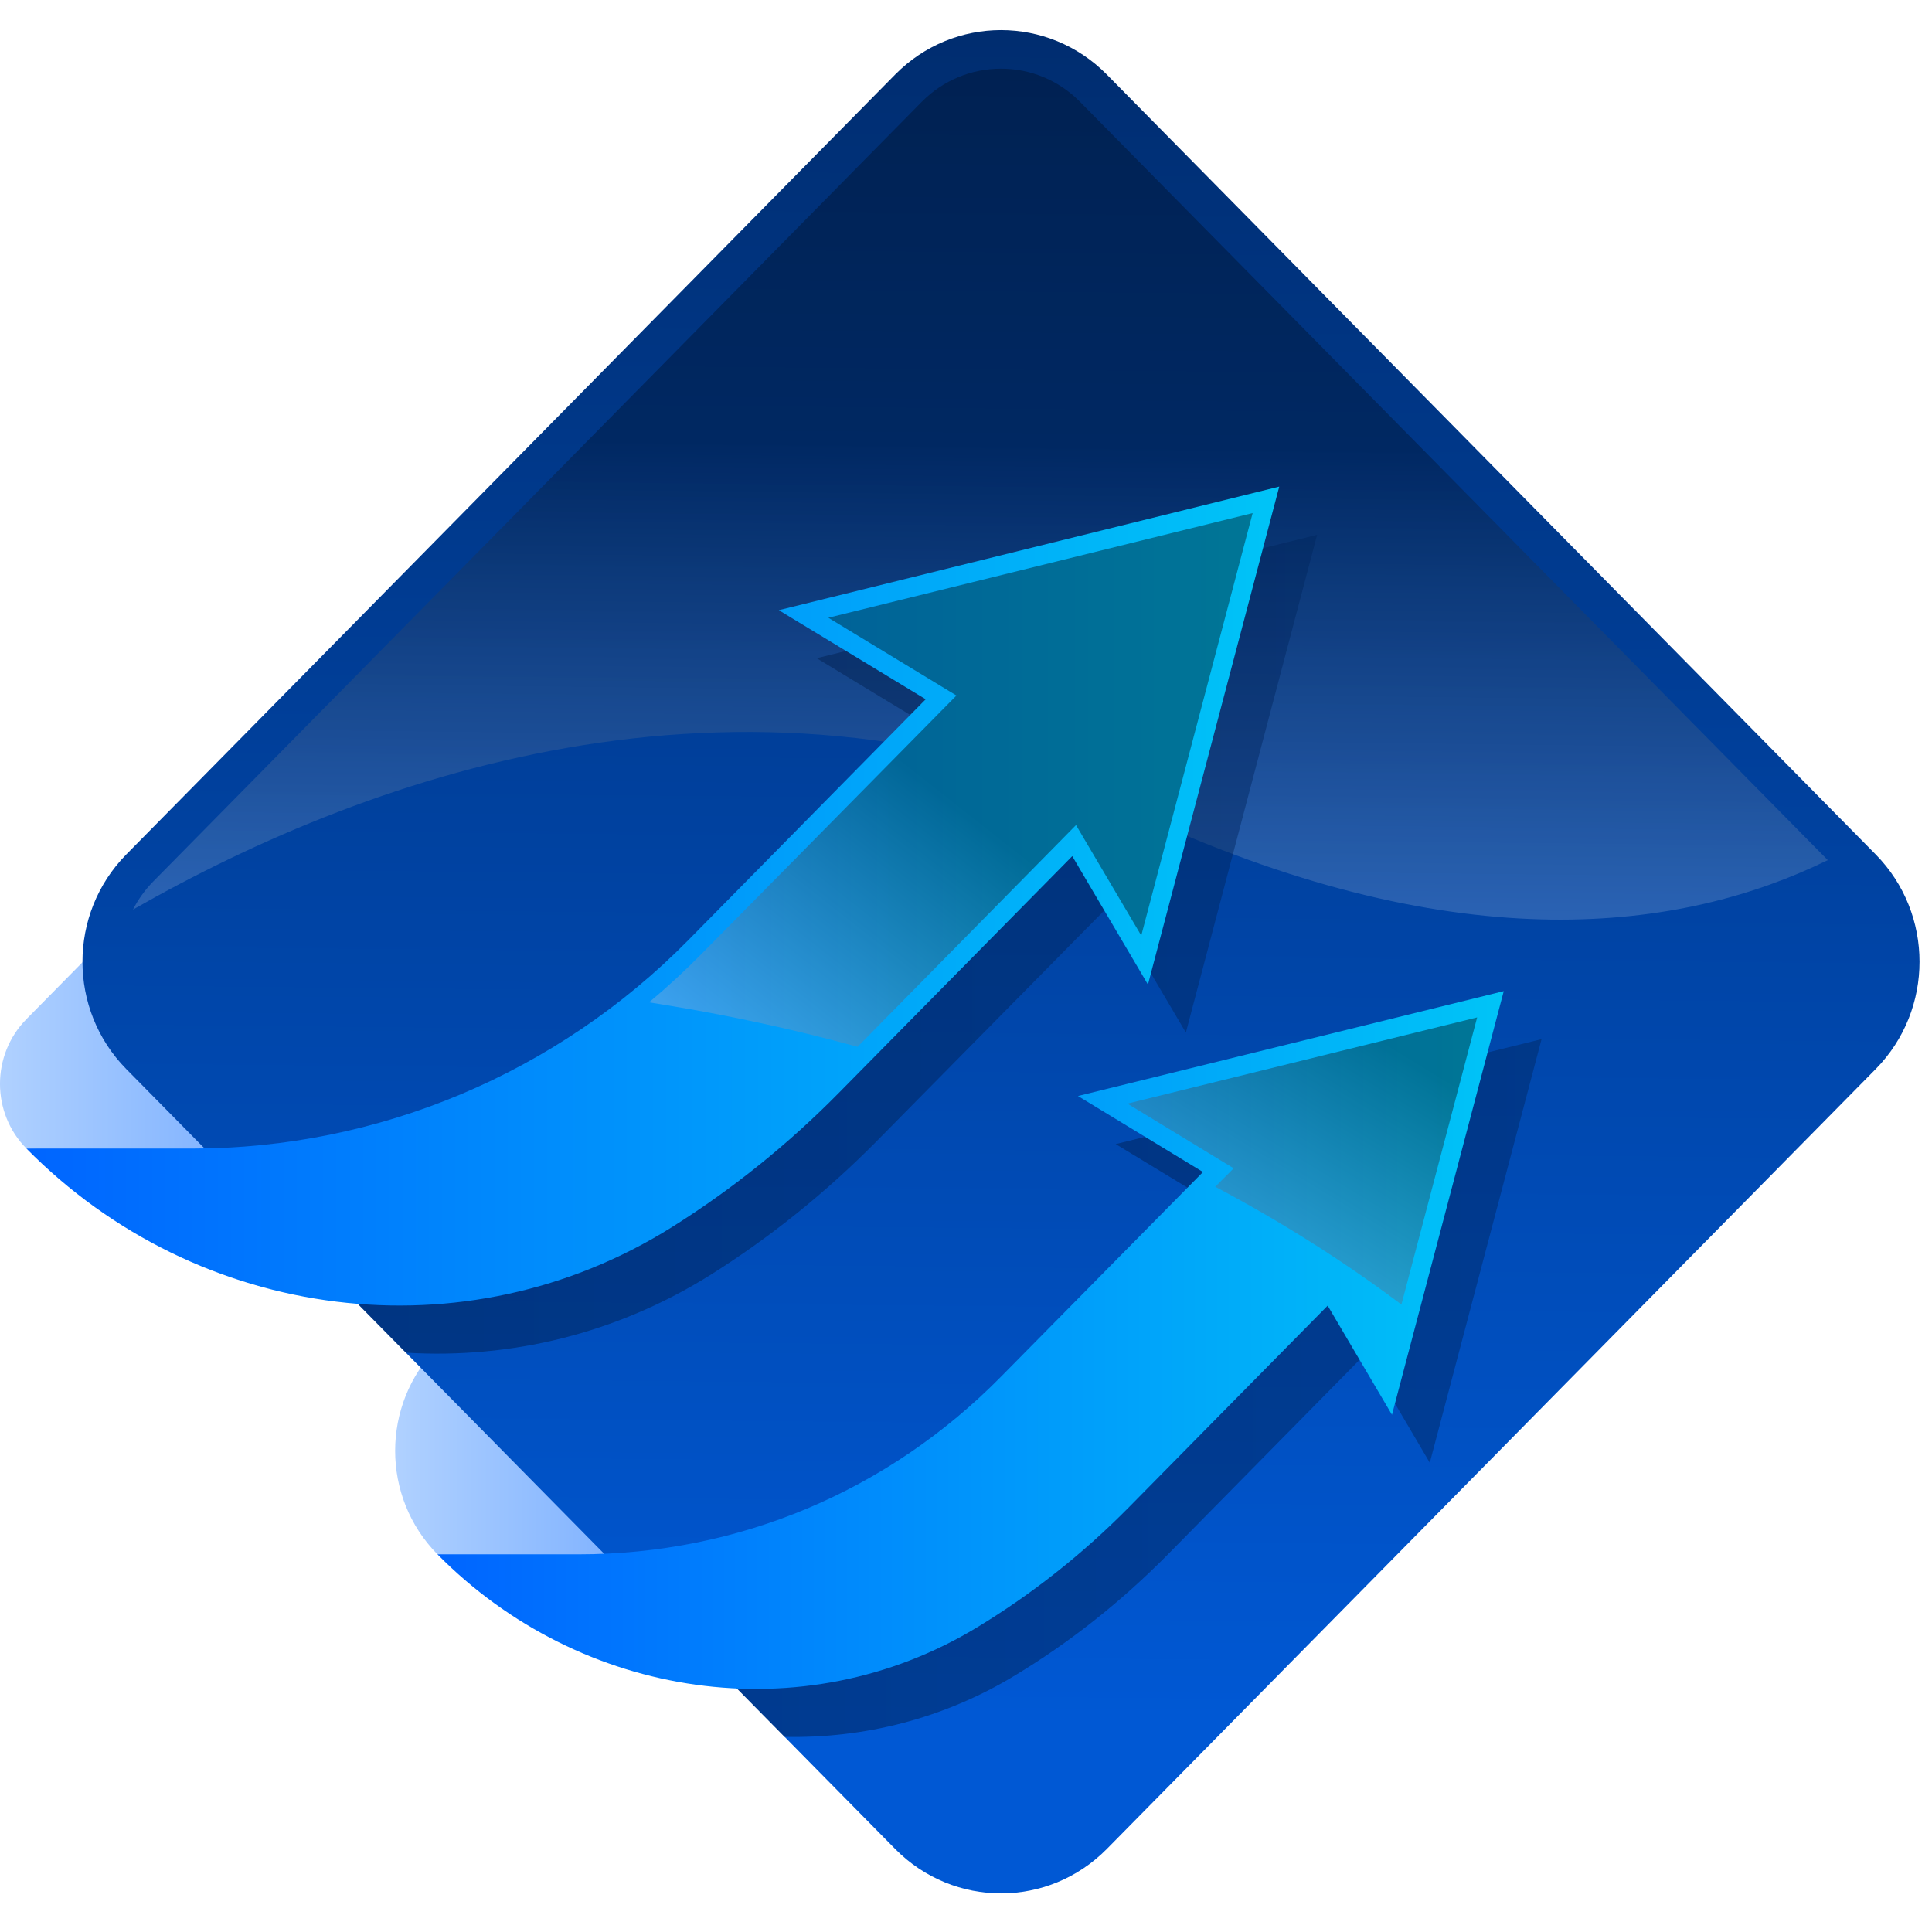
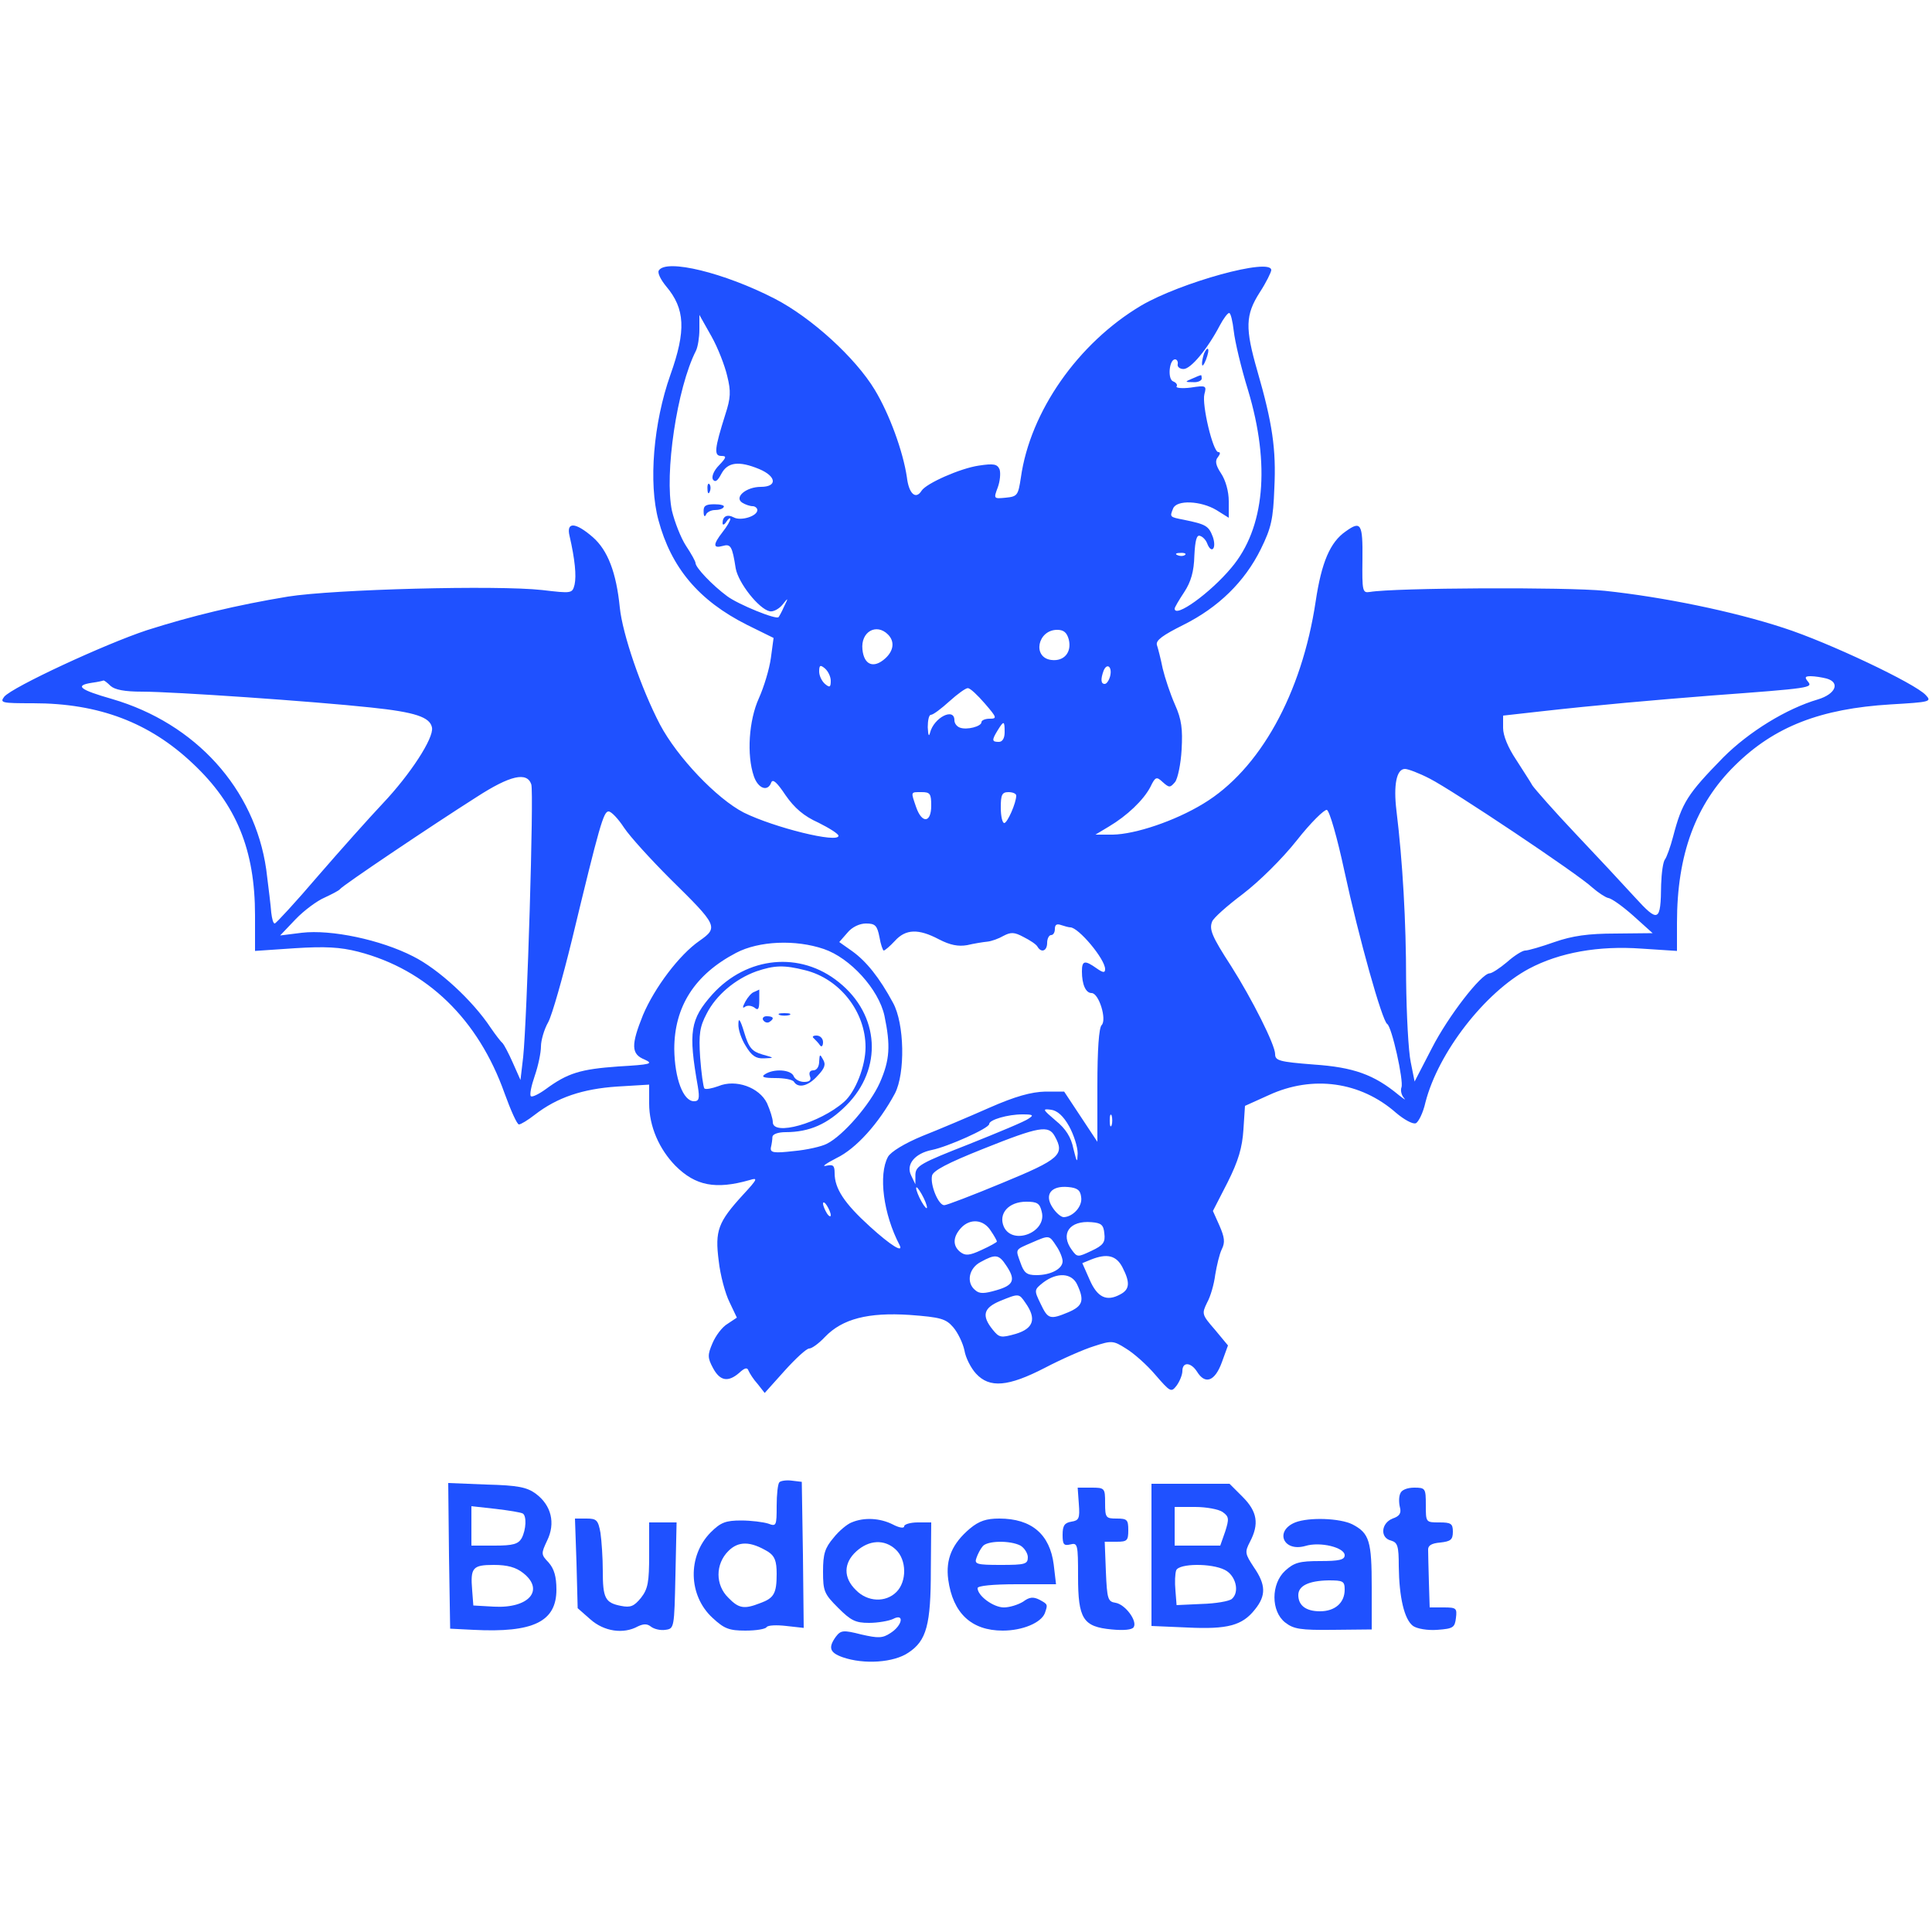
- <svg xmlns="http://www.w3.org/2000/svg" width="35" height="35" viewBox="0 0 35 35" fill="none">
-   <path d="M7.925 28.158C6.903 27.122 6.903 25.443 7.925 24.407L9.749 22.557L15.297 28.349L11.826 29.25L7.925 28.158Z" fill="url(#paint0_linear_3363_47878)" />
-   <path d="M0.479 20.807C-0.16 20.16 -0.16 19.11 0.479 18.462L3.05 15.854L8.357 21.237L0.479 20.807Z" fill="url(#paint1_linear_3363_47878)" />
-   <path d="M33.982 19.365L20.049 33.498C18.99 34.568 17.278 34.568 16.219 33.498L2.286 19.365C1.23 18.291 1.23 16.555 2.286 15.481L16.219 1.348C17.278 0.278 18.99 0.278 20.049 1.348L33.982 15.481C35.038 16.555 35.038 18.291 33.982 19.365Z" fill="url(#paint2_linear_3363_47878)" />
-   <path opacity="0.28" d="M33.112 15.582C30.465 16.879 26.474 17.405 20.798 14.836C13.626 11.593 6.809 13.967 2.409 16.478C2.502 16.297 2.622 16.126 2.773 15.972L16.703 1.84C17.085 1.456 17.594 1.244 18.133 1.244C18.673 1.244 19.182 1.456 19.564 1.843L33.112 15.582Z" fill="url(#paint3_linear_3363_47878)" />
-   <g opacity="0.44">
-     <path d="M27.927 18.825L25.902 26.499L24.74 24.523L21.144 28.173C20.305 29.02 19.381 29.753 18.387 30.352C17.094 31.137 15.647 31.496 14.213 31.465L11.79 29.006C14.447 28.856 16.919 27.741 18.817 25.816L22.481 22.103L20.212 20.726L27.927 18.825Z" fill="url(#paint4_linear_3363_47878)" />
-     <path d="M23.861 9.689L21.483 18.706L20.114 16.384L15.889 20.666C14.964 21.604 13.947 22.42 12.864 23.1C11.165 24.163 9.244 24.621 7.353 24.505L4.558 21.67C7.789 21.569 10.866 20.227 13.159 17.901L17.456 13.539L14.795 11.924L23.861 9.689Z" fill="url(#paint5_linear_3363_47878)" />
+ <svg xmlns="http://www.w3.org/2000/svg" version="1.0" width="500pt" height="500pt" viewBox="0 0 500 500" preserveAspectRatio="xMidYMid meet">
+   <g transform="translate(0,500) scale(0.1,-0.1)" fill="#1F51FF" stroke="fill">
+     <path d="M1705 4300 c-4 -6 5 -24 19 -41 49 -58 52 -114 11 -229 -44 -124 -57 -280 -31 -376 33 -123 104 -208 229 -271 l69 -34 -7 -52 c-4 -29 -18 -75 -31 -104 -26 -57 -32 -147 -13 -202 11 -32 36 -41 45 -16 4 10 15 0 37 -33 23 -33 47 -54 85 -71 28 -14 52 -29 52 -34 0 -20 -166 21 -245 60 -70 36 -172 143 -217 228 -49 94 -97 234 -104 303 -9 90 -31 148 -70 182 -45 39 -69 40 -60 3 14 -61 18 -103 13 -126 -6 -23 -7 -23 -84 -14 -116 13 -539 2 -658 -17 -133 -22 -249 -50 -365 -87 -109 -36 -348 -147 -369 -172 -12 -16 -7 -17 75 -17 170 0 301 -50 413 -156 113 -106 161 -224 161 -393 l0 -92 103 7 c78 5 117 3 164 -9 178 -46 311 -175 379 -367 16 -44 32 -80 37 -80 5 0 23 11 41 25 58 45 124 67 213 73 l83 5 0 -49 c0 -59 26 -118 68 -161 52 -52 104 -62 192 -37 22 7 21 3 -17 -38 -65 -71 -73 -93 -63 -171 4 -37 17 -85 28 -107 l19 -40 -24 -16 c-14 -8 -31 -31 -39 -50 -13 -30 -13 -38 1 -64 18 -34 39 -38 68 -13 14 13 21 15 24 6 3 -7 13 -23 24 -35 l18 -23 52 58 c28 31 56 57 63 57 7 0 25 13 41 30 45 47 112 64 219 57 81 -6 94 -10 113 -32 12 -14 25 -41 29 -60 3 -19 17 -46 30 -60 35 -38 83 -34 178 15 44 23 101 48 127 56 46 15 50 15 83 -6 20 -12 54 -42 76 -68 39 -45 41 -46 55 -28 8 11 15 28 15 38 0 24 22 23 38 -2 21 -34 46 -25 64 24 l16 44 -34 41 c-34 39 -34 41 -20 70 9 16 18 48 21 72 4 24 11 54 17 66 9 18 7 31 -6 61 l-17 38 38 74 c28 56 38 90 41 137 l4 61 62 28 c113 52 237 35 329 -46 20 -17 43 -30 51 -27 7 3 19 27 25 54 33 129 154 285 268 346 79 42 180 60 291 52 l92 -6 0 73 c0 176 48 307 150 407 102 101 222 147 403 158 102 6 107 7 91 24 -27 30 -253 137 -368 174 -131 43 -312 80 -463 96 -98 10 -544 8 -608 -3 -19 -3 -20 2 -19 85 1 92 -4 100 -43 72 -41 -28 -63 -81 -78 -181 -36 -240 -145 -436 -291 -524 -74 -45 -176 -79 -234 -80 l-45 0 35 21 c47 28 89 68 107 102 13 27 16 28 32 13 17 -15 19 -15 32 0 7 9 15 47 17 84 3 53 0 78 -17 116 -12 27 -26 69 -32 94 -5 25 -12 52 -15 61 -3 12 15 25 69 52 90 45 158 111 200 196 27 55 32 77 35 158 5 100 -5 168 -44 303 -32 111 -31 145 6 203 17 26 30 53 30 58 0 33 -235 -32 -337 -92 -163 -97 -287 -274 -311 -445 -7 -46 -9 -49 -39 -52 -31 -3 -32 -3 -21 26 6 16 8 37 5 47 -6 14 -15 16 -54 10 -48 -7 -136 -46 -148 -65 -15 -24 -33 -8 -38 35 -10 67 -45 163 -83 226 -50 83 -164 187 -259 236 -130 67 -281 104 -300 73z m1488 -157 c3 -27 19 -95 37 -153 58 -193 43 -357 -43 -459 -55 -66 -147 -132 -147 -106 0 3 11 22 25 43 17 26 25 53 26 94 2 40 6 55 15 51 7 -2 15 -11 18 -19 11 -29 25 -14 15 16 -11 29 -17 33 -76 45 -36 7 -36 7 -27 29 9 23 72 20 112 -4 l32 -20 0 43 c0 25 -8 54 -20 72 -14 21 -16 33 -8 42 6 8 7 13 1 13 -14 0 -43 123 -36 150 6 22 4 23 -35 17 -23 -3 -40 -1 -37 3 3 4 -1 10 -9 13 -15 6 -10 57 5 57 5 0 8 -6 7 -12 -2 -7 5 -13 15 -13 19 0 62 52 94 113 9 17 20 32 24 32 4 0 9 -21 12 -47z m-1311 -116 c10 -40 9 -57 -5 -100 -28 -89 -30 -107 -10 -107 14 0 13 -4 -6 -24 -14 -14 -20 -30 -16 -37 6 -8 12 -4 22 15 16 30 45 34 98 12 45 -19 47 -46 4 -46 -38 0 -70 -27 -48 -41 8 -5 20 -9 27 -9 6 0 12 -5 12 -10 0 -16 -43 -29 -61 -19 -17 9 -29 3 -29 -15 0 -6 5 -4 10 4 5 8 10 11 10 7 0 -5 -9 -20 -20 -34 -25 -32 -25 -43 0 -36 21 6 25 0 34 -58 7 -38 60 -105 88 -111 9 -2 24 6 33 17 15 19 16 19 4 -5 -6 -14 -13 -26 -14 -27 -5 -8 -105 33 -133 54 -38 28 -82 74 -82 86 0 4 -11 24 -25 45 -13 20 -29 61 -36 90 -20 95 13 318 62 414 5 10 9 35 9 55 l0 38 31 -55 c17 -30 35 -77 41 -103z m1185 -463 c-3 -3 -12 -4 -19 -1 -8 3 -5 6 6 6 11 1 17 -2 13 -5z m-769 -206 c18 -18 15 -42 -7 -62 -30 -27 -55 -17 -59 23 -5 46 36 69 66 39z m468 -13 c8 -33 -12 -57 -45 -53 -50 6 -36 78 15 78 17 0 25 -7 30 -25z m-616 -107 c0 -17 -3 -18 -15 -8 -8 7 -15 21 -15 32 0 17 3 18 15 8 8 -7 15 -21 15 -32z m723 12 c-3 -11 -9 -20 -14 -20 -10 0 -11 12 -3 34 9 22 23 10 17 -14z m1854 -6 c36 -10 24 -40 -22 -54 -82 -24 -179 -84 -245 -150 -93 -95 -107 -117 -130 -205 -7 -27 -17 -54 -21 -59 -5 -6 -9 -35 -10 -65 -1 -98 -7 -100 -69 -32 -30 33 -99 107 -154 165 -54 57 -103 113 -110 123 -6 11 -26 41 -43 68 -20 30 -33 61 -33 81 l0 32 98 11 c142 16 289 29 442 41 256 19 262 20 249 36 -9 11 -8 14 7 14 11 0 29 -3 41 -6z m-4441 -19 c11 -10 36 -15 82 -15 80 0 443 -25 592 -41 115 -12 153 -25 158 -52 5 -27 -56 -121 -128 -197 -34 -36 -109 -120 -167 -187 -58 -68 -109 -123 -112 -123 -4 0 -7 12 -9 28 -1 15 -7 65 -13 112 -30 209 -183 378 -399 441 -84 24 -98 35 -52 42 15 2 28 5 30 6 2 0 10 -6 18 -14z m2263 -46 c31 -36 32 -39 12 -39 -11 0 -21 -4 -21 -9 0 -11 -38 -21 -56 -14 -8 3 -14 11 -14 19 0 34 -53 7 -63 -32 -3 -12 -5 -7 -6 14 0 17 3 32 8 32 6 0 27 16 48 35 21 19 43 35 48 34 6 0 25 -18 44 -40z m51 -74 c0 -16 -6 -25 -15 -25 -18 0 -19 4 -3 30 16 26 18 25 18 -5z m1100 -120 c59 -30 384 -247 421 -282 15 -13 33 -25 41 -27 9 -1 38 -22 65 -46 l50 -45 -96 -1 c-71 0 -112 -6 -158 -22 -34 -12 -68 -22 -76 -22 -7 0 -28 -13 -47 -30 -19 -16 -39 -29 -45 -29 -22 -1 -107 -111 -149 -193 l-45 -87 -10 50 c-6 28 -11 123 -12 212 0 152 -9 308 -25 439 -8 66 0 108 22 108 8 0 37 -11 64 -25z m-2325 -15 c7 -22 -11 -609 -21 -705 l-7 -60 -20 45 c-11 25 -23 47 -26 50 -4 3 -18 21 -31 40 -47 71 -135 152 -201 185 -84 43 -212 70 -288 61 l-56 -7 40 42 c22 23 56 48 75 56 19 9 37 18 40 22 6 9 238 165 353 238 88 57 131 66 142 33z m1035 -55 c0 -45 -24 -47 -39 -4 -14 41 -15 39 14 39 22 0 25 -4 25 -35z m220 26 c0 -19 -23 -71 -31 -71 -5 0 -9 18 -9 40 0 33 3 40 20 40 11 0 20 -4 20 -9z m849 -194 c38 -176 98 -389 111 -397 12 -7 43 -147 37 -164 -3 -8 0 -20 6 -27 7 -8 1 -4 -13 7 -64 53 -117 72 -220 79 -89 7 -100 10 -100 27 0 24 -60 143 -114 228 -50 77 -57 95 -49 115 3 9 39 41 79 71 43 33 101 90 140 139 36 46 72 81 78 79 7 -3 27 -73 45 -157z m-1864 111 c16 -24 70 -83 120 -133 122 -120 125 -125 75 -160 -52 -36 -116 -121 -146 -192 -31 -77 -31 -101 4 -115 24 -11 17 -13 -68 -18 -98 -7 -131 -17 -188 -59 -18 -13 -35 -21 -38 -18 -4 3 1 27 10 53 9 26 16 60 16 76 0 15 8 44 19 63 10 19 37 114 61 212 72 299 82 333 95 333 7 0 25 -19 40 -42z m661 -283 c3 -19 9 -35 11 -35 3 0 16 11 29 25 28 31 61 32 114 4 29 -15 50 -19 73 -15 17 4 41 8 52 9 11 1 30 8 42 15 19 10 28 10 52 -3 16 -8 33 -19 36 -25 10 -17 25 -11 25 10 0 11 5 20 10 20 6 0 10 7 10 16 0 11 5 14 16 10 9 -3 20 -6 24 -6 21 0 90 -82 90 -108 0 -10 -5 -10 -22 2 -31 22 -38 20 -38 -8 0 -34 10 -56 25 -56 19 0 40 -69 26 -83 -7 -7 -11 -63 -11 -157 l0 -145 -43 65 -43 65 -49 0 c-36 -1 -77 -12 -145 -42 -52 -23 -130 -56 -173 -73 -46 -19 -82 -41 -89 -54 -25 -46 -12 -148 30 -228 11 -22 -22 -2 -77 48 -66 60 -91 98 -91 138 0 20 -4 23 -22 19 -13 -3 0 6 27 20 50 24 109 89 151 167 27 52 25 181 -5 235 -35 65 -69 107 -105 133 l-34 24 21 24 c12 15 32 24 48 24 24 0 29 -5 35 -35z m-144 -31 c68 -23 142 -104 157 -173 16 -77 14 -114 -12 -173 -25 -56 -95 -137 -137 -158 -13 -7 -52 -16 -86 -19 -52 -6 -61 -4 -59 9 2 8 4 21 4 28 1 7 15 12 34 12 62 0 109 21 157 69 95 95 87 234 -19 319 -100 81 -238 67 -327 -31 -58 -65 -63 -97 -38 -239 5 -31 3 -38 -10 -38 -28 0 -50 59 -51 135 0 110 53 193 160 249 59 31 154 35 227 10z m-48 -55 c89 -22 156 -107 156 -199 0 -49 -26 -116 -56 -142 -63 -55 -184 -89 -184 -52 0 9 -7 31 -15 49 -20 41 -81 63 -126 44 -17 -6 -32 -9 -36 -6 -3 4 -8 40 -11 80 -4 61 -1 80 17 114 24 47 73 89 128 109 47 16 72 17 127 3z m683 -404 c12 -22 22 -53 22 -70 -1 -26 -2 -24 -11 12 -6 30 -20 52 -46 73 -34 29 -35 31 -12 28 16 -2 32 -16 47 -43z m-105 20 c-9 -7 -79 -36 -154 -66 -125 -49 -138 -56 -139 -79 l0 -25 -11 23 c-14 28 9 57 54 66 40 8 148 56 148 67 0 11 48 25 86 25 28 0 30 -2 16 -11z m215 -17 c-3 -7 -5 -2 -5 12 0 14 2 19 5 13 2 -7 2 -19 0 -25z m-147 -29 c26 -47 13 -59 -135 -120 -77 -32 -145 -58 -151 -58 -15 -1 -37 52 -32 76 2 13 40 33 133 70 145 58 169 62 185 32z m-331 -184 c0 -5 -6 1 -14 15 -8 14 -14 30 -14 35 0 6 6 -1 14 -15 8 -14 14 -29 14 -35z m399 27 c4 -24 -21 -51 -45 -52 -7 0 -20 11 -29 25 -22 33 -4 57 40 53 24 -2 32 -8 34 -26z m-648 -47 c0 -5 -5 -3 -10 5 -5 8 -10 20 -10 25 0 6 5 3 10 -5 5 -8 10 -19 10 -25z m546 9 c14 -53 -75 -88 -98 -39 -15 34 12 65 58 65 28 0 35 -4 40 -26z m-132 -49 c9 -13 16 -26 16 -28 0 -2 -18 -12 -40 -22 -32 -15 -42 -15 -55 -5 -20 16 -19 39 2 62 23 25 58 23 77 -7z m294 -7 c3 -23 -3 -31 -33 -45 -36 -17 -37 -17 -51 2 -31 42 -6 77 51 72 25 -2 31 -7 33 -29z m-124 -33 c9 -13 16 -31 16 -39 0 -20 -31 -36 -68 -36 -25 0 -32 6 -41 32 -13 36 -15 33 29 52 46 20 45 20 64 -9z m-130 -50 c25 -37 20 -51 -25 -64 -31 -9 -44 -10 -55 0 -24 19 -17 57 14 73 38 21 47 20 66 -9z m301 -5 c20 -39 19 -57 -6 -70 -35 -19 -59 -8 -79 38 l-19 43 22 9 c42 17 66 11 82 -20z m-117 -45 c19 -41 14 -55 -23 -71 -48 -20 -53 -18 -72 22 -17 35 -17 36 7 55 36 27 74 25 88 -6z m-134 -47 c29 -41 21 -66 -25 -80 -39 -11 -43 -10 -60 11 -29 36 -24 56 19 74 49 20 49 20 66 -5z" />
+     <path d="M3116 4085 c-3 -9 -6 -22 -5 -28 0 -7 5 -1 10 12 5 13 8 26 5 28 -2 2 -6 -3 -10 -12z" />
+     <path d="M3085 4020 c-19 -8 -19 -9 3 -9 12 -1 22 4 22 9 0 6 -1 10 -2 9 -2 0 -12 -4 -23 -9z" />
+     <path d="M1831 3734 c0 -11 3 -14 6 -6 3 7 2 16 -1 19 -3 4 -6 -2 -5 -13z" />
+     <path d="M1821 3675 c0 -11 3 -14 6 -7 2 6 13 12 23 12 10 0 21 3 23 8 3 4 -8 7 -24 7 -23 0 -29 -4 -28 -20z" />
+     <path d="M1952 2433 c-7 -2 -17 -14 -23 -25 -8 -15 -8 -19 0 -13 7 4 17 2 24 -3 9 -8 12 -3 12 19 0 16 0 29 0 28 0 0 -6 -3 -13 -6z" />
+     <path d="M2018 2373 c6 -2 18 -2 25 0 6 3 1 5 -13 5 -14 0 -19 -2 -12 -5z" />
+     <path d="M1911 2350 c-1 -14 8 -40 19 -57 15 -25 26 -33 47 -32 28 1 28 1 -4 10 -27 8 -35 17 -47 57 -10 33 -15 40 -15 22z" />
+     <path d="M1975 2360 c4 -6 11 -8 16 -5 14 9 11 15 -7 15 -8 0 -12 -5 -9 -10z" />
+     <path d="M2106 2313 c5 -5 12 -12 16 -18 4 -6 8 -2 8 8 0 9 -7 17 -17 17 -9 0 -12 -3 -7 -7z" />
+     <path d="M2120 2253 c0 -13 -6 -23 -15 -23 -9 0 -12 -6 -9 -15 4 -10 0 -15 -15 -15 -12 0 -24 7 -27 15 -7 17 -51 20 -74 5 -11 -7 -4 -10 27 -10 23 0 45 -4 48 -10 11 -17 37 -11 61 16 18 19 22 29 14 42 -8 15 -9 14 -10 -5z" />
+     <path d="M2017 1164 c-4 -4 -7 -32 -7 -61 0 -52 -1 -54 -22 -46 -13 4 -44 8 -70 8 -40 0 -53 -5 -79 -31 -60 -61 -58 -163 5 -221 30 -28 43 -33 85 -33 28 0 52 4 55 9 3 5 26 6 51 3 l45 -5 -2 189 -3 189 -25 3 c-14 2 -29 0 -33 -4z m-29 -180 c17 -11 22 -24 22 -57 0 -51 -7 -63 -43 -76 -41 -16 -55 -14 -82 14 -34 33 -34 87 0 121 26 26 57 26 103 -2z" />
+     <path d="M1162 973 l3 -188 60 -3 c155 -8 215 21 215 104 0 34 -6 54 -20 70 -20 21 -20 23 -4 57 22 45 11 91 -29 121 -23 17 -46 22 -128 24 l-99 4 2 -189z m191 110 c10 -6 9 -41 -3 -64 -9 -15 -22 -19 -70 -19 l-60 0 0 51 0 51 63 -7 c34 -4 65 -9 70 -12z m1 -154 c56 -44 15 -92 -76 -87 l-53 3 -3 39 c-5 59 1 66 56 66 35 0 57 -6 76 -21z" />
+     <path d="M2980 976 l0 -184 93 -4 c104 -5 142 5 175 47 29 36 28 64 -3 109 -23 35 -24 39 -10 66 24 46 19 78 -19 116 l-34 34 -101 0 -101 0 0 -184z m184 111 c17 -12 17 -18 7 -50 l-13 -37 -59 0 -59 0 0 50 0 50 53 0 c29 0 61 -6 71 -13z m6 -150 c28 -14 39 -57 18 -75 -7 -6 -42 -12 -78 -13 l-65 -3 -3 38 c-2 21 -1 44 2 52 7 18 91 19 126 1z" />
+     <path d="M2792 1108 c3 -38 0 -43 -19 -46 -18 -3 -23 -10 -23 -34 0 -25 3 -29 20 -25 19 5 20 0 20 -83 0 -110 13 -130 87 -137 31 -3 53 -1 57 6 10 16 -22 59 -47 63 -20 3 -22 10 -25 81 l-3 77 31 0 c27 0 30 3 30 30 0 27 -3 30 -30 30 -28 0 -30 2 -30 40 0 39 -1 40 -36 40 l-35 0 3 -42z" />
+     <path d="M3624 1135 c-4 -8 -4 -24 -1 -36 4 -15 -1 -23 -19 -29 -30 -12 -33 -50 -4 -57 17 -5 20 -14 20 -67 1 -79 14 -137 37 -154 10 -7 37 -12 63 -10 41 3 45 6 48 31 3 25 1 27 -32 27 l-36 0 -2 65 c-1 36 -2 73 -2 83 -1 12 8 18 32 20 26 3 32 7 32 28 0 21 -5 24 -35 24 -35 0 -35 0 -35 45 0 43 -1 45 -30 45 -18 0 -33 -6 -36 -15z" />
+     <path d="M1492 954 l3 -116 33 -29 c35 -31 85 -39 123 -18 15 7 24 7 34 -1 8 -6 24 -10 37 -8 23 3 23 5 26 141 l3 137 -36 0 -35 0 0 -84 c0 -70 -3 -88 -21 -111 -18 -22 -27 -26 -52 -21 -41 8 -47 20 -47 91 0 33 -3 77 -6 98 -6 33 -10 37 -36 37 l-30 0 4 -116z" />
+     <path d="M2204 1060 c-11 -4 -33 -22 -47 -40 -22 -26 -27 -41 -27 -87 0 -51 3 -58 39 -94 33 -33 45 -39 80 -39 23 0 51 5 62 10 30 16 25 -16 -6 -36 -21 -14 -32 -14 -76 -4 -47 12 -53 11 -66 -6 -20 -28 -16 -41 18 -53 55 -19 132 -14 170 12 47 31 58 72 58 215 l1 122 -35 0 c-19 0 -35 -5 -35 -10 0 -6 -13 -4 -30 5 -32 16 -73 19 -106 5z m114 -70 c29 -27 29 -83 2 -110 -28 -28 -75 -26 -105 5 -33 32 -32 70 1 100 33 30 73 32 102 5z" />
+     <path d="M2510 1044 c-46 -39 -63 -79 -56 -132 12 -87 60 -132 141 -132 51 0 99 20 109 45 8 23 8 23 -14 35 -16 8 -26 7 -42 -5 -13 -8 -35 -15 -50 -15 -27 0 -68 30 -68 50 0 6 40 10 101 10 l102 0 -6 51 c-10 78 -57 119 -141 119 -33 0 -52 -6 -76 -26z m131 -44 c10 -6 19 -20 19 -30 0 -18 -7 -20 -70 -20 -62 0 -69 2 -63 18 3 9 10 23 16 30 11 15 71 16 98 2z" />
+     <path d="M3352 1060 c-54 -22 -31 -77 26 -61 39 12 102 -4 102 -24 0 -12 -15 -15 -64 -15 -53 0 -67 -4 -90 -25 -37 -34 -37 -105 0 -134 22 -17 39 -20 125 -19 l99 1 0 109 c0 120 -6 140 -50 163 -32 16 -112 19 -148 5z m128 -174 c0 -34 -25 -56 -64 -56 -36 0 -56 15 -56 42 0 24 27 37 78 38 38 0 42 -2 42 -24z" />
  </g>
-   <path d="M27.242 17.955L25.217 25.63L24.052 23.653L20.456 27.3C19.618 28.15 18.693 28.88 17.701 29.481C14.556 31.388 10.516 30.786 7.925 28.158H10.479C13.371 28.158 16.087 27.017 18.132 24.942L21.793 21.232L19.528 19.855L27.242 17.955Z" fill="url(#paint6_linear_3363_47878)" />
-   <path d="M23.175 8.815L20.796 17.836L19.425 15.51L15.199 19.796C14.275 20.734 13.26 21.548 12.175 22.229C8.437 24.576 3.587 23.96 0.479 20.807H3.48C6.852 20.807 10.086 19.448 12.471 17.03L16.77 12.668L14.109 11.054L23.175 8.815Z" fill="url(#paint7_linear_3363_47878)" />
-   <g opacity="0.5">
-     <path opacity="0.78" d="M26.76 18.431L25.388 23.633C24.367 22.866 23.239 22.148 22.015 21.499L22.349 21.165L20.424 19.993L26.76 18.431Z" fill="url(#paint8_linear_3363_47878)" />
-     <path opacity="0.78" d="M22.693 9.295L20.675 16.949L19.493 14.947L15.536 18.964C14.594 18.706 13.625 18.486 12.631 18.305C12.339 18.253 12.046 18.204 11.758 18.158C12.088 17.883 12.408 17.587 12.714 17.276L17.327 12.6L15.006 11.191L22.693 9.295Z" fill="url(#paint9_linear_3363_47878)" />
-   </g>
-   <defs>
-     <linearGradient id="paint0_linear_3363_47878" x1="7.159" y1="25.903" x2="15.297" y2="25.903" gradientUnits="userSpaceOnUse">
-       <stop stop-color="#B0D1FF" />
-       <stop offset="1" stop-color="#4F93FF" />
-     </linearGradient>
-     <linearGradient id="paint1_linear_3363_47878" x1="-0" y1="18.545" x2="8.357" y2="18.545" gradientUnits="userSpaceOnUse">
-       <stop stop-color="#B0D1FF" />
-       <stop offset="1" stop-color="#4F93FF" />
-     </linearGradient>
-     <linearGradient id="paint2_linear_3363_47878" x1="18.006" y1="31.096" x2="18.36" y2="-5.689" gradientUnits="userSpaceOnUse">
-       <stop stop-color="#0058D4" />
-       <stop offset="1" stop-color="#00245B" />
-     </linearGradient>
-     <linearGradient id="paint3_linear_3363_47878" x1="17.854" y1="8.043" x2="17.736" y2="17.864" gradientUnits="userSpaceOnUse">
-       <stop />
-       <stop offset="1" stop-color="#B0D1FF" />
-     </linearGradient>
-     <linearGradient id="paint4_linear_3363_47878" x1="11.79" y1="25.146" x2="27.927" y2="25.146" gradientUnits="userSpaceOnUse">
-       <stop stop-color="#001334" />
-       <stop offset="1" stop-color="#00245B" />
-     </linearGradient>
-     <linearGradient id="paint5_linear_3363_47878" x1="4.558" y1="17.106" x2="23.861" y2="17.106" gradientUnits="userSpaceOnUse">
-       <stop stop-color="#001334" />
-       <stop offset="1" stop-color="#00245B" />
-     </linearGradient>
-     <linearGradient id="paint6_linear_3363_47878" x1="7.925" y1="24.275" x2="27.242" y2="24.275" gradientUnits="userSpaceOnUse">
-       <stop stop-color="#0065FF" />
-       <stop offset="1" stop-color="#00C4F7" />
-     </linearGradient>
-     <linearGradient id="paint7_linear_3363_47878" x1="0.479" y1="16.233" x2="23.175" y2="16.233" gradientUnits="userSpaceOnUse">
-       <stop stop-color="#0065FF" />
-       <stop offset="1" stop-color="#00C4F7" />
-     </linearGradient>
-     <linearGradient id="paint8_linear_3363_47878" x1="24.758" y1="18.693" x2="20.955" y2="24.921" gradientUnits="userSpaceOnUse">
-       <stop />
-       <stop offset="1" stop-color="#B0D1FF" />
-     </linearGradient>
-     <linearGradient id="paint9_linear_3363_47878" x1="17.413" y1="14.629" x2="12.923" y2="20.32" gradientUnits="userSpaceOnUse">
-       <stop />
-       <stop offset="1" stop-color="#B0D1FF" />
-     </linearGradient>
-   </defs>
</svg>
